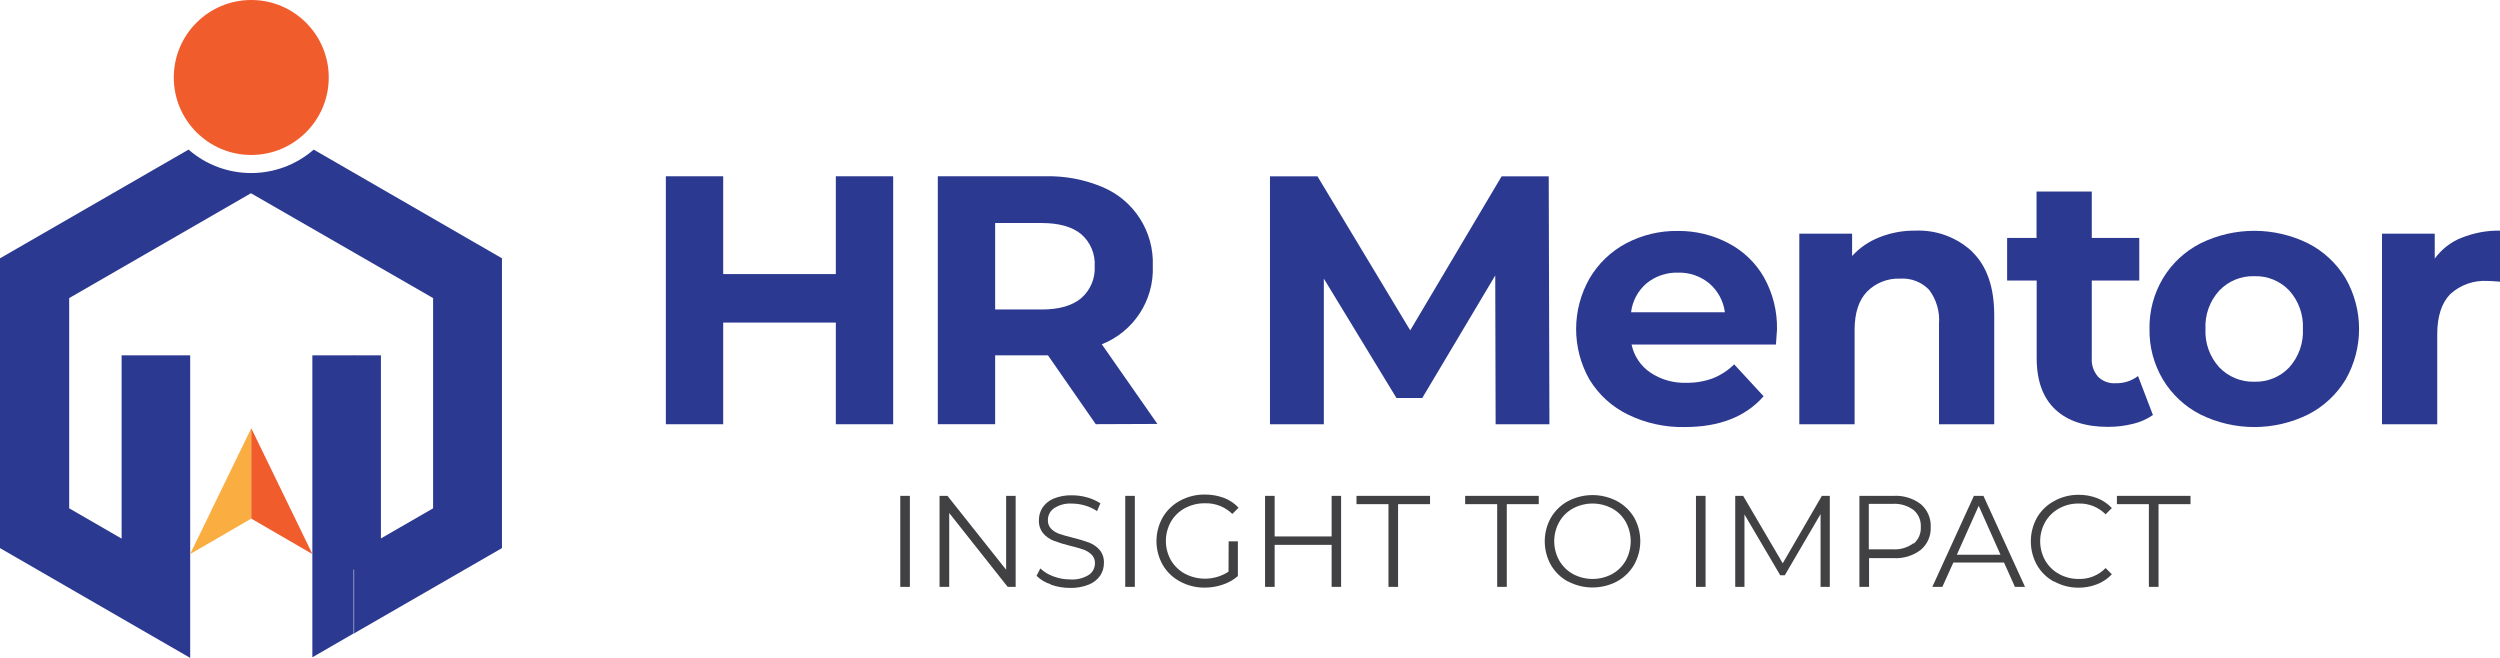
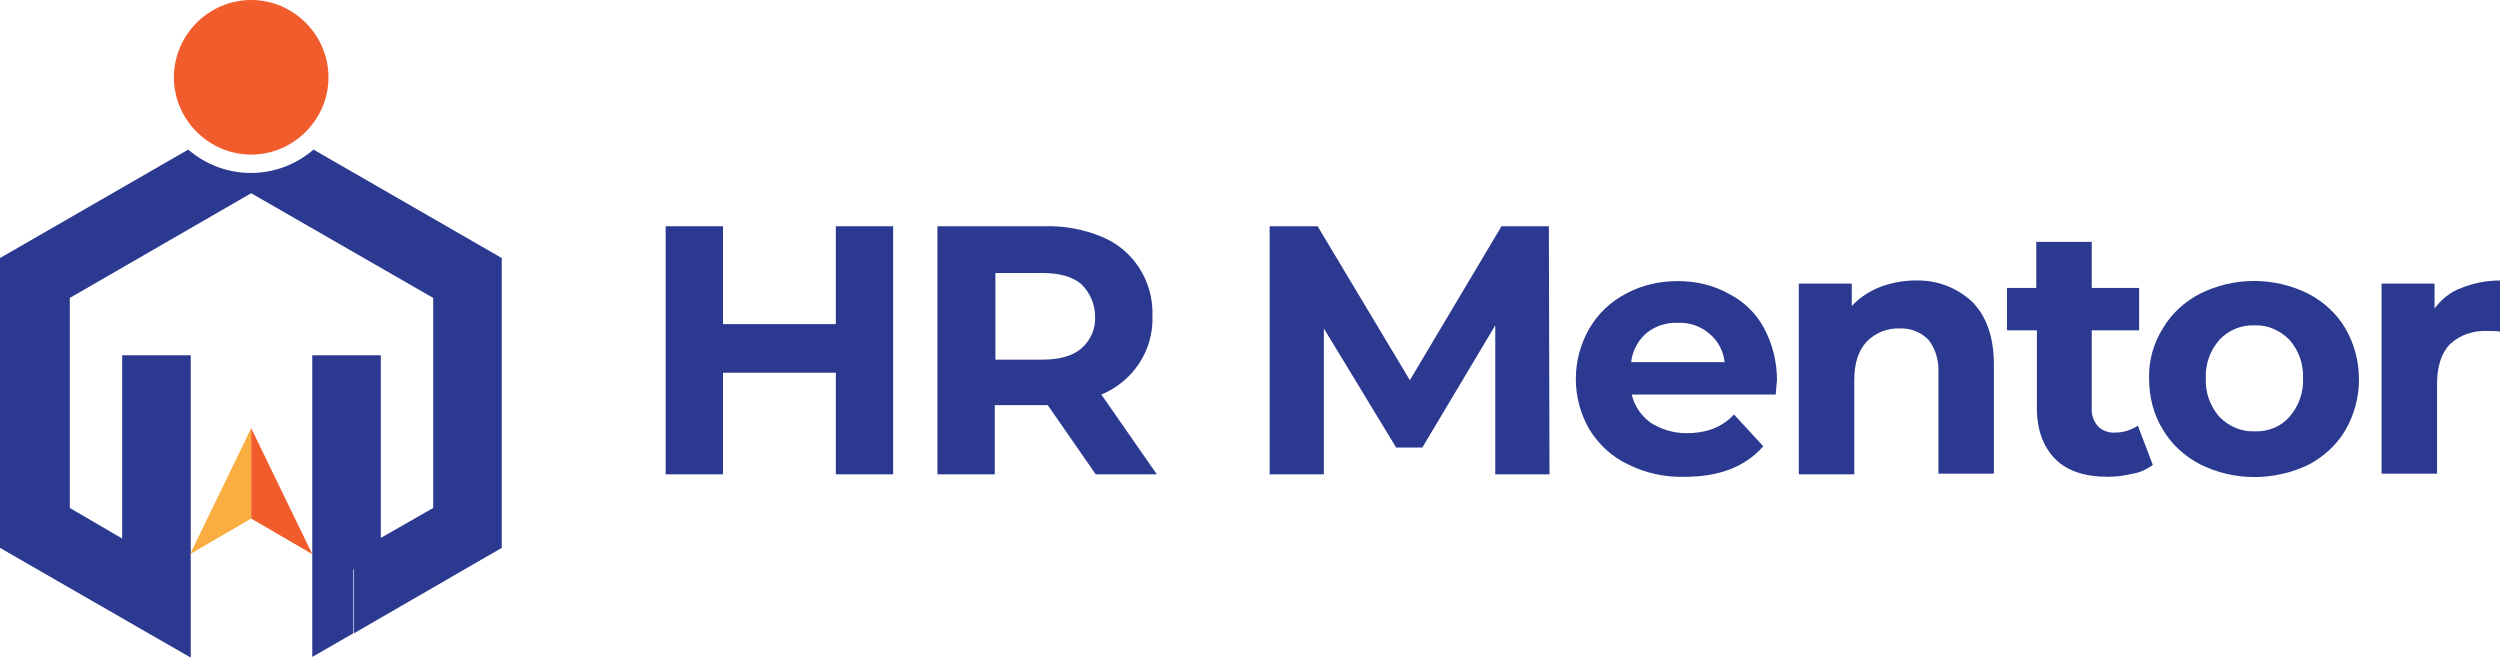
- <svg xmlns="http://www.w3.org/2000/svg" viewBox="0 0 401.07 105.54">
-   <defs>
-     <style>.cls-1{fill:#2b3990;}.cls-2{fill:#414042;}.cls-3{fill:#f15c2c;}.cls-4{fill:#faae42;}</style>
-   </defs>
-   <g id="Layer_2" data-name="Layer 2">
-     <g id="Layer_1-2" data-name="Layer 1">
-       <polygon class="cls-1" points="143.29 28.28 143.29 68.06 134.09 68.06 134.09 51.75 116.02 51.75 116.02 68.06 106.82 68.06 106.82 28.28 116.02 28.28 116.02 43.97 134.09 43.97 134.09 28.28 143.29 28.28" />
-       <path class="cls-1" d="M175.79,68.05,168.12,57h-8.47V68.05h-9.2V28.28h17.22A22.13,22.13,0,0,1,176.84,30a13.15,13.15,0,0,1,8.1,12.67,12.94,12.94,0,0,1-8.18,12.56l8.92,12.78Zm-2.33-30.48q-2.16-1.78-6.31-1.79h-7.5V49.65h7.5q4.15,0,6.31-1.82a6.32,6.32,0,0,0,2.16-5.12,6.31,6.31,0,0,0-2.16-5.14" />
-       <polygon class="cls-1" points="239.94 68.06 239.88 44.19 228.17 63.85 224.03 63.85 212.38 44.7 212.38 68.06 203.74 68.06 203.74 28.29 211.36 28.29 226.24 53 240.9 28.29 248.46 28.29 248.57 68.06 239.94 68.06" />
-       <path class="cls-1" d="M284.88,55.27H261.75a7.19,7.19,0,0,0,3,4.49,9.75,9.75,0,0,0,5.79,1.65,11.79,11.79,0,0,0,4.23-.71,10.27,10.27,0,0,0,3.44-2.25l4.72,5.12q-4.32,4.93-12.62,4.94a19.87,19.87,0,0,1-9.14-2A14.81,14.81,0,0,1,255,60.9a16.4,16.4,0,0,1,0-16.22,14.94,14.94,0,0,1,5.85-5.63,17.25,17.25,0,0,1,8.33-2A17,17,0,0,1,277.26,39,14,14,0,0,1,283,44.51a16.51,16.51,0,0,1,2.08,8.38c0,.11-.06.91-.17,2.38m-20.74-9.83a7.23,7.23,0,0,0-2.5,4.66h15.05a7.3,7.3,0,0,0-2.5-4.63,7.49,7.49,0,0,0-5-1.73,7.65,7.65,0,0,0-5.05,1.7" />
-       <path class="cls-1" d="M316.44,40.44q3.49,3.42,3.49,10.12v17.5h-8.86V51.92a8,8,0,0,0-1.59-5.43,5.86,5.86,0,0,0-4.61-1.79,7.08,7.08,0,0,0-5.34,2.08q-2,2.07-2,6.16V68.06h-8.87V37.49h8.47v3.58a11.68,11.68,0,0,1,4.37-3A15.08,15.08,0,0,1,307.26,37a12.6,12.6,0,0,1,9.18,3.41" />
-       <path class="cls-1" d="M345.39,66.58A9.29,9.29,0,0,1,342.18,68a16.38,16.38,0,0,1-4,.48q-5.46,0-8.44-2.78t-3-8.19V45H322V38.17h4.72V30.73h8.86v7.44h7.62V45h-7.62V57.43a4.13,4.13,0,0,0,1,3,3.64,3.64,0,0,0,2.81,1.05A5.69,5.69,0,0,0,343,60.33Z" />
-       <path class="cls-1" d="M353,66.49a14.9,14.9,0,0,1-6-5.59,15.35,15.35,0,0,1-2.16-8.13A15.29,15.29,0,0,1,347,44.65a14.92,14.92,0,0,1,6-5.6,19.53,19.53,0,0,1,17.3,0,15,15,0,0,1,6,5.6,16.36,16.36,0,0,1,0,16.25,15,15,0,0,1-6,5.59,19.53,19.53,0,0,1-17.3,0m14.26-7.55a8.59,8.59,0,0,0,2.19-6.17,8.56,8.56,0,0,0-2.19-6.16,7.36,7.36,0,0,0-5.6-2.3,7.45,7.45,0,0,0-5.62,2.3,8.49,8.49,0,0,0-2.22,6.16,8.52,8.52,0,0,0,2.22,6.17,7.49,7.49,0,0,0,5.62,2.3,7.4,7.4,0,0,0,5.6-2.3" />
-       <path class="cls-1" d="M394.85,38.17A15.83,15.83,0,0,1,401.07,37v8.19c-1-.08-1.65-.12-2-.12a8.13,8.13,0,0,0-6,2.13Q391,49.36,391,53.63V68.06h-8.86V37.49h8.46v4a9.81,9.81,0,0,1,4.3-3.35" />
-       <rect class="cls-2" x="144.43" y="79.55" width="1.54" height="14.6" />
-       <polygon class="cls-2" points="162.94 79.55 162.94 94.15 161.66 94.15 152.28 82.3 152.28 94.15 150.73 94.15 150.73 79.55 152 79.55 161.41 91.4 161.41 79.55 162.94 79.55" />
-       <path class="cls-2" d="M168.6,93.75a5.67,5.67,0,0,1-2.31-1.37l.61-1.19a5.84,5.84,0,0,0,2.1,1.28,7.65,7.65,0,0,0,2.72.49,5,5,0,0,0,2.94-.72,2.22,2.22,0,0,0,1-1.87,1.86,1.86,0,0,0-.53-1.39,3.63,3.63,0,0,0-1.31-.81,22.27,22.27,0,0,0-2.15-.61,22.33,22.33,0,0,1-2.62-.81,4.22,4.22,0,0,1-1.68-1.17,3.13,3.13,0,0,1-.7-2.15,3.66,3.66,0,0,1,.58-2A4.09,4.09,0,0,1,169,80a7.32,7.32,0,0,1,3-.54,8.79,8.79,0,0,1,2.45.35,7.23,7.23,0,0,1,2.08.94L176,82a6.93,6.93,0,0,0-1.95-.91,7.43,7.43,0,0,0-2.05-.3,4.69,4.69,0,0,0-2.89.74,2.28,2.28,0,0,0-1,1.91,1.9,1.9,0,0,0,.53,1.4,3.48,3.48,0,0,0,1.34.82c.53.18,1.25.39,2.16.61a24.33,24.33,0,0,1,2.59.78,4.25,4.25,0,0,1,1.68,1.17,3.09,3.09,0,0,1,.69,2.12,3.61,3.61,0,0,1-.59,2,4,4,0,0,1-1.83,1.44,7.52,7.52,0,0,1-3,.54,9.29,9.29,0,0,1-3.12-.53" />
-       <rect class="cls-2" x="180.52" y="79.55" width="1.54" height="14.6" />
-       <path class="cls-2" d="M197.11,86.85h1.48v5.57a7.09,7.09,0,0,1-2.42,1.37,8.82,8.82,0,0,1-2.95.48,8.06,8.06,0,0,1-3.94-1,7,7,0,0,1-2.75-2.65,7.76,7.76,0,0,1,0-7.62,7.1,7.1,0,0,1,2.75-2.66,8.13,8.13,0,0,1,4-1,8.62,8.62,0,0,1,3.06.53,6.14,6.14,0,0,1,2.36,1.58l-1,1a6,6,0,0,0-4.4-1.71,6.56,6.56,0,0,0-3.2.78,5.73,5.73,0,0,0-2.25,2.17,6.32,6.32,0,0,0,0,6.19,5.88,5.88,0,0,0,2.24,2.16,6.9,6.9,0,0,0,7-.33Z" />
-       <polygon class="cls-2" points="215.15 79.55 215.15 94.15 213.63 94.15 213.63 87.41 204.49 87.41 204.49 94.15 202.95 94.15 202.95 79.55 204.49 79.55 204.49 86.06 213.63 86.06 213.63 79.55 215.15 79.55" />
-       <polygon class="cls-2" points="222.75 80.88 217.62 80.88 217.62 79.55 229.42 79.55 229.42 80.88 224.29 80.88 224.29 94.15 222.75 94.15 222.75 80.88" />
-       <polygon class="cls-2" points="240.19 80.88 235.05 80.88 235.05 79.55 246.86 79.55 246.86 80.88 241.73 80.88 241.73 94.15 240.19 94.15 240.19 80.88" />
-       <path class="cls-2" d="M251.56,93.3a7,7,0,0,1-2.75-2.66,7.77,7.77,0,0,1,0-7.59,7.11,7.11,0,0,1,2.75-2.66,8.46,8.46,0,0,1,7.85,0A7.15,7.15,0,0,1,262.15,83a7.76,7.76,0,0,1,0,7.62,7.15,7.15,0,0,1-2.74,2.66,8.43,8.43,0,0,1-7.85,0m7.06-1.18a5.73,5.73,0,0,0,2.2-2.17,6.48,6.48,0,0,0,0-6.2,5.6,5.6,0,0,0-2.2-2.17,6.67,6.67,0,0,0-6.26,0,5.62,5.62,0,0,0-2.21,2.17,6.34,6.34,0,0,0,0,6.2,5.76,5.76,0,0,0,2.21,2.17,6.67,6.67,0,0,0,6.26,0" />
-       <rect class="cls-2" x="272.08" y="79.55" width="1.54" height="14.6" />
-       <polygon class="cls-2" points="293.55 79.55 293.55 94.15 292.07 94.15 292.07 82.47 286.33 92.29 285.6 92.29 279.86 82.53 279.86 94.15 278.38 94.15 278.38 79.55 279.65 79.55 286 90.37 292.28 79.55 293.55 79.55" />
-       <path class="cls-2" d="M308.15,80.88a4.54,4.54,0,0,1,1.59,3.67,4.5,4.5,0,0,1-1.59,3.66,6.6,6.6,0,0,1-4.38,1.33h-3.92v4.61H298.3V79.55h5.47a6.6,6.6,0,0,1,4.38,1.33M307,87.23a3.26,3.26,0,0,0,1.15-2.68A3.31,3.31,0,0,0,307,81.83a5.08,5.08,0,0,0-3.31-1h-3.88v7.3h3.88a5,5,0,0,0,3.31-1" />
-       <path class="cls-2" d="M321.5,90.25h-8.13l-1.76,3.9H310l6.67-14.6h1.53l6.67,14.6h-1.62ZM320.94,89l-3.5-7.85L313.93,89Z" />
-       <path class="cls-2" d="M329.53,93.32a7,7,0,0,1-2.74-2.66,7.83,7.83,0,0,1,0-7.62,7,7,0,0,1,2.75-2.66,8,8,0,0,1,3.92-1,8.16,8.16,0,0,1,3,.54,6.28,6.28,0,0,1,2.34,1.59l-1,1a5.83,5.83,0,0,0-4.32-1.73,6.3,6.3,0,0,0-3.15.79,5.72,5.72,0,0,0-2.22,2.17,6.3,6.3,0,0,0,0,6.18,5.79,5.79,0,0,0,2.22,2.17,6.4,6.4,0,0,0,3.15.79,5.74,5.74,0,0,0,4.32-1.75l1,1a6.36,6.36,0,0,1-2.35,1.59,8,8,0,0,1-3,.56,7.92,7.92,0,0,1-3.91-1" />
-       <polygon class="cls-2" points="344.74 80.88 339.61 80.88 339.61 79.55 351.42 79.55 351.42 80.88 346.29 80.88 346.29 94.15 344.74 94.15 344.74 80.88" />
-       <polygon class="cls-1" points="56.76 57.02 56.76 88.89 56.86 88.84 56.86 57.02 56.76 57.02" />
-       <polygon class="cls-1" points="56.76 88.89 56.76 101.65 56.86 101.6 56.86 88.84 56.76 88.89" />
-       <path class="cls-3" d="M52.74,12.43A12.43,12.43,0,1,1,40.31,0,12.43,12.43,0,0,1,52.74,12.43" />
-       <polygon class="cls-4" points="40.31 83.2 40.31 68.7 30.5 88.89 40.31 83.2" />
-       <polygon class="cls-3" points="40.31 83.2 40.31 68.7 50.12 88.89 40.31 83.2" />
-       <path class="cls-1" d="M50.33,24a15.28,15.28,0,0,1-20.08,0L0,41.44V87.93l23.76,13.72,6.75,3.89V57h-11V86.41l-8.41-4.86V47.82L40.26,31,69.48,47.82V81.55l-8.37,4.83V57h-11v48.45l6.61-3.82V91.4l.1-.05V101.6L80.53,87.93V41.44Z" />
+ <svg xmlns="http://www.w3.org/2000/svg" version="1.1" id="Layer_1" x="0px" y="0px" viewBox="0 0 401.1 105.5" style="enable-background:new 0 0 401.1 105.5;" xml:space="preserve">
+   <style type="text/css">
+ 	.st0{fill:#2B3990;}
+ 	.st1{fill:#F15C2C;}
+ 	.st2{fill:#FAAE42;}
+ 	.st3{display:none;fill:#414042;enable-background:new    ;}
+ 	.st4{font-family:'Arial-BoldMT';}
+ 	.st5{font-size:24px;}
+ </style>
+   <g id="Layer_2_1_">
+     <g id="Layer_1-2">
+       <g id="Layer_1-2-2">
+         <polygon class="st0" points="143.3,36.3 143.3,76.1 134.1,76.1 134.1,59.8 116,59.8 116,76.1 106.8,76.1 106.8,36.3 116,36.3      116,52 134.1,52 134.1,36.3    " />
+         <path class="st0" d="M175.8,76.1L168.1,65h-8.5v11.1h-9.2V36.3h17.2c3.2-0.1,6.3,0.5,9.2,1.7c5.1,2.1,8.3,7.2,8.1,12.7     c0.2,5.5-3.1,10.5-8.2,12.6l8.9,12.8L175.8,76.1z M173.5,45.6c-1.4-1.2-3.5-1.8-6.3-1.8h-7.5v13.9h7.5c2.8,0,4.9-0.6,6.3-1.8     c1.5-1.3,2.3-3.2,2.2-5.1C175.7,48.8,174.9,47,173.5,45.6" />
+         <polygon class="st0" points="239.9,76.1 239.9,52.2 228.2,71.8 224,71.8 212.4,52.7 212.4,76.1 203.7,76.1 203.7,36.3      211.4,36.3 226.2,61 240.9,36.3 248.5,36.3 248.6,76.1    " />
+         <path class="st0" d="M284.9,63.3h-23.1c0.4,1.8,1.5,3.4,3,4.5c1.7,1.1,3.7,1.7,5.8,1.7c1.4,0,2.9-0.2,4.2-0.7     c1.3-0.5,2.5-1.3,3.4-2.3l4.7,5.1c-2.9,3.3-7.1,4.9-12.6,4.9c-3.2,0.1-6.3-0.6-9.1-2c-2.6-1.2-4.7-3.2-6.2-5.6     c-2.9-5-2.9-11.2,0-16.2c1.4-2.4,3.4-4.3,5.9-5.6c2.6-1.4,5.4-2,8.3-2c2.8,0,5.6,0.6,8.1,2c2.4,1.2,4.4,3.1,5.7,5.5     c1.4,2.6,2.1,5.5,2.1,8.4C285.1,61,285,61.8,284.9,63.3 M264.2,53.4c-1.4,1.2-2.3,2.9-2.5,4.7h15c-0.2-1.8-1.1-3.5-2.5-4.6     c-1.4-1.2-3.2-1.8-5-1.7C267.4,51.7,265.6,52.3,264.2,53.4" />
+         <path class="st0" d="M316.4,48.4c2.3,2.3,3.5,5.7,3.5,10.1V76H311V59.9c0.1-1.9-0.4-3.9-1.6-5.4c-1.2-1.2-2.9-1.9-4.6-1.8     c-2-0.1-3.9,0.7-5.3,2.1c-1.3,1.4-2,3.4-2,6.2v15.1h-8.9V45.5h8.5v3.6c1.2-1.3,2.7-2.3,4.4-3c1.8-0.7,3.8-1.1,5.8-1.1     C310.7,44.9,313.9,46.1,316.4,48.4" />
+         <path class="st0" d="M345.4,74.6c-1,0.7-2,1.2-3.2,1.4c-1.3,0.3-2.7,0.5-4,0.5c-3.6,0-6.5-0.9-8.4-2.8s-3-4.6-3-8.2V53H322v-6.8     h4.7v-7.4h8.9v7.4h7.6V53h-7.6v12.4c-0.1,1.1,0.3,2.2,1,3c0.7,0.7,1.8,1.1,2.8,1c1.3,0,2.5-0.4,3.6-1.1L345.4,74.6z" />
+         <path class="st0" d="M353,74.5c-2.5-1.3-4.6-3.2-6-5.6c-1.5-2.4-2.2-5.3-2.2-8.1c-0.1-2.9,0.7-5.7,2.2-8.1c1.4-2.4,3.5-4.3,6-5.6     c5.5-2.7,11.8-2.7,17.3,0c2.5,1.3,4.6,3.2,6,5.6c2.9,5,2.9,11.3,0,16.3c-1.4,2.4-3.5,4.3-6,5.6C364.8,77.2,358.4,77.2,353,74.5      M367.3,66.9c1.5-1.7,2.3-3.9,2.2-6.2c0.1-2.3-0.7-4.5-2.2-6.2c-1.5-1.5-3.5-2.4-5.6-2.3c-2.1-0.1-4.2,0.8-5.6,2.3     c-1.5,1.7-2.3,3.9-2.2,6.2c-0.1,2.3,0.7,4.5,2.2,6.2c1.5,1.5,3.5,2.4,5.6,2.3C363.8,69.3,365.9,68.5,367.3,66.9" />
+         <path class="st0" d="M394.9,46.2c2-0.8,4.1-1.2,6.2-1.2v8.2c-0.7-0.1-1.3-0.1-2-0.1c-2.2-0.1-4.4,0.6-6,2.1     c-1.4,1.4-2.1,3.6-2.1,6.4V76h-8.9V45.5h8.5v4C391.7,48,393.2,46.8,394.9,46.2" />
+         <path class="st1" d="M52.7,12.4c0,6.8-5.6,12.4-12.4,12.4s-12.4-5.6-12.4-12.4S33.5,0,40.3,0l0,0C47.1,0,52.7,5.6,52.7,12.4     C52.7,12.4,52.7,12.4,52.7,12.4" />
+         <polygon class="st2" points="40.3,83.2 40.3,68.7 30.5,88.9    " />
+         <polygon class="st1" points="40.3,83.2 40.3,68.7 50.1,88.9    " />
+         <path class="st0" d="M50.3,24c-5.8,5-14.3,5-20.1,0L0,41.4v46.5l23.8,13.7l6.8,3.9V57h-11v29.4l-8.4-4.9V47.8L40.3,31l29.2,16.8     v33.7l-8.4,4.8V57h-11v48.4l6.6-3.8V91.4l0.1-0.1v10.3l23.7-13.7V41.4L50.3,24z" />
+       </g>
+       <text transform="matrix(1 0 0 1 127.4 94.25)" class="st3 st4 st5">INSIGHT TO IMPACT</text>
    </g>
  </g>
</svg>
